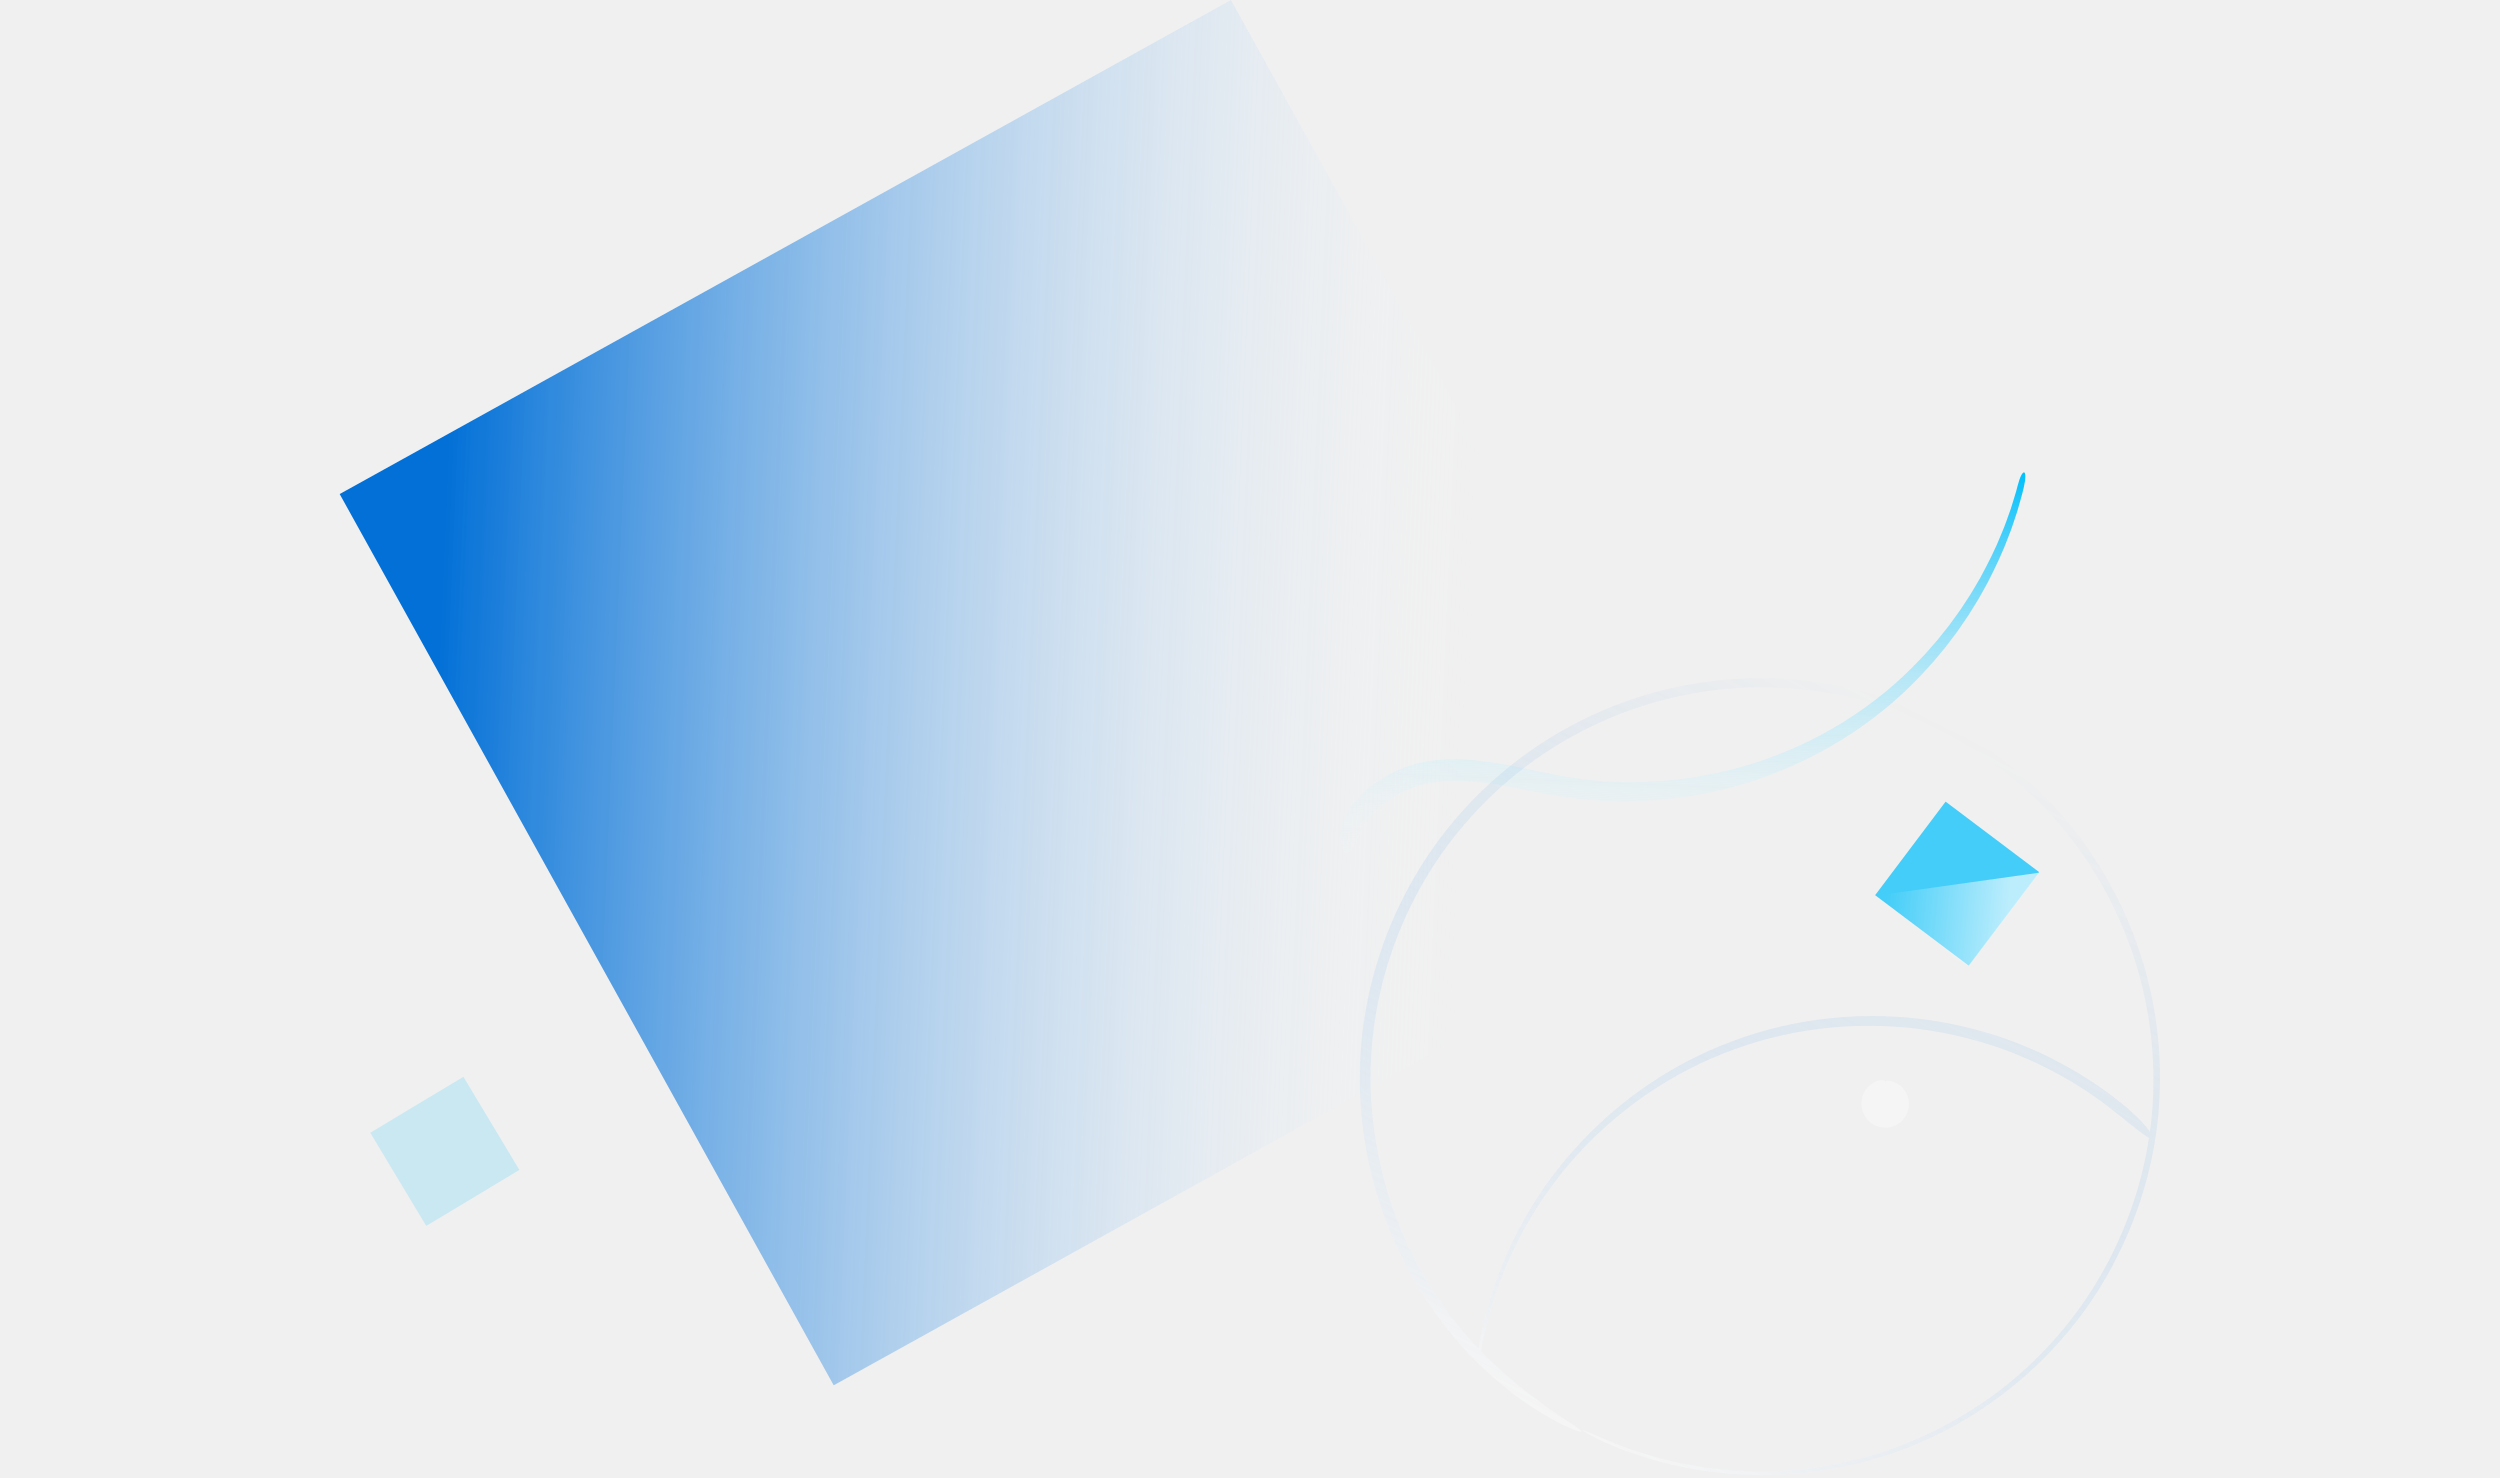
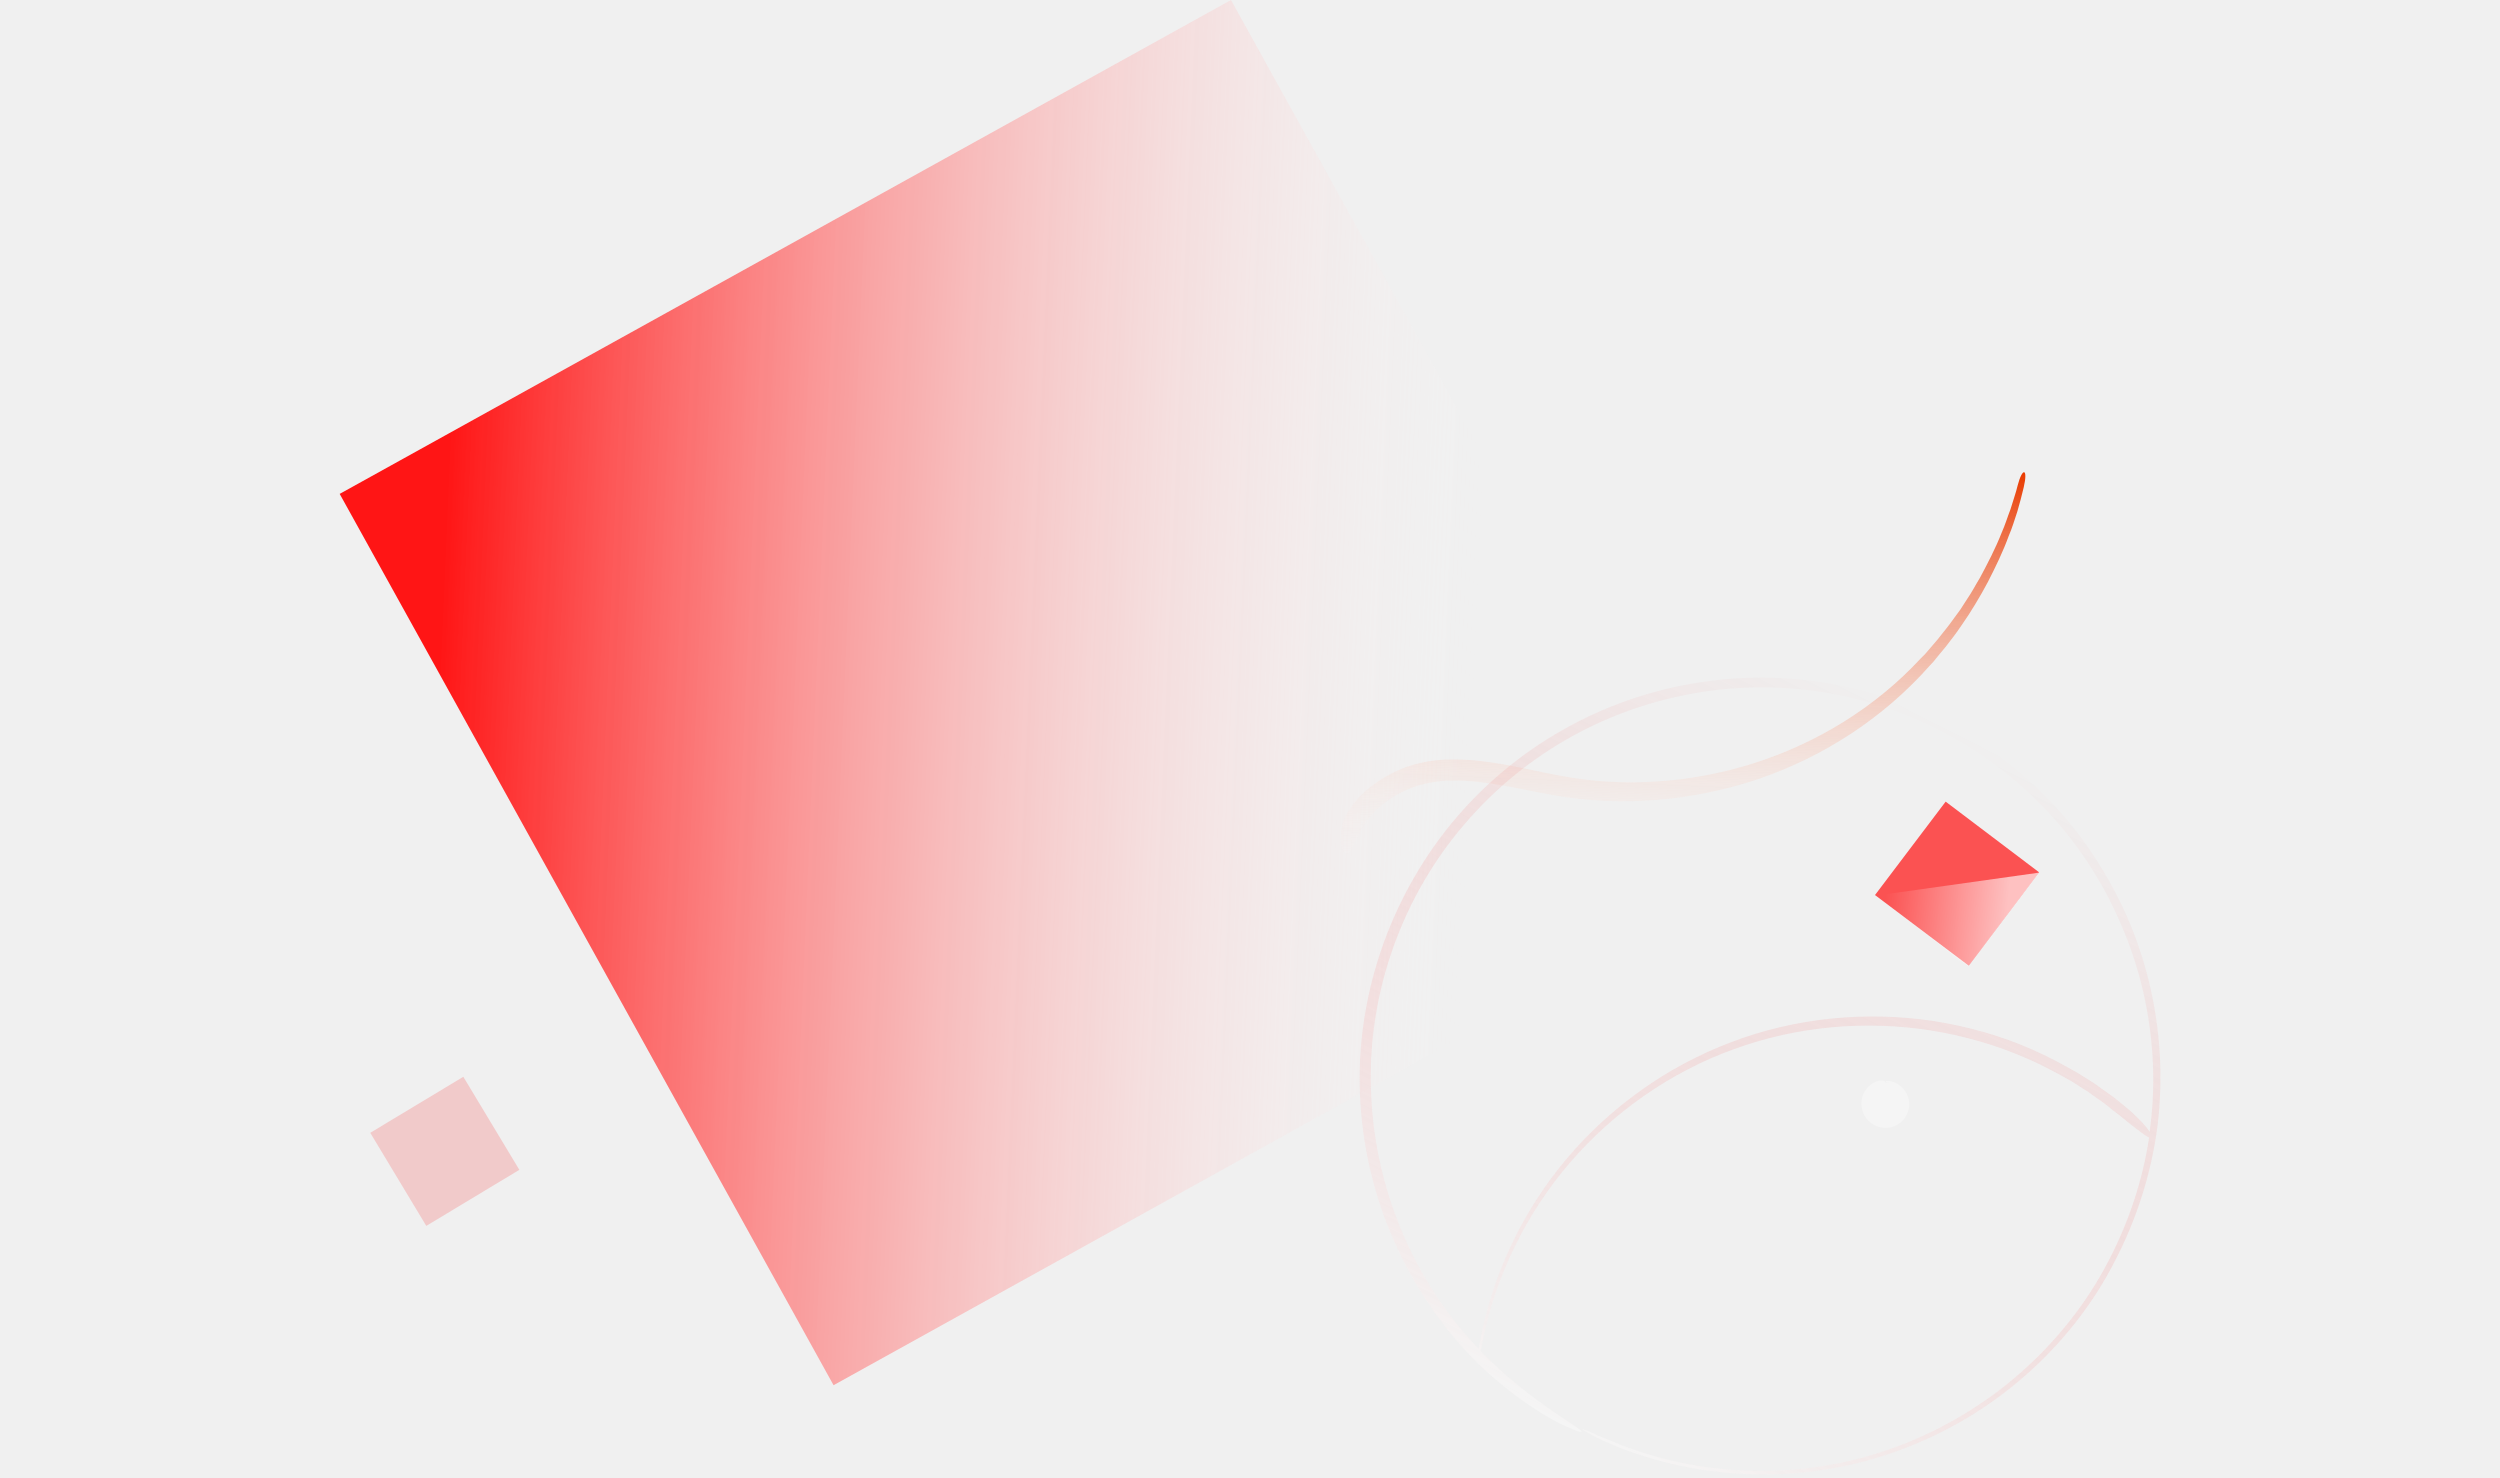
- <svg xmlns="http://www.w3.org/2000/svg" width="736" height="435">
-   <defs>
-     <linearGradient x1="0%" y1="0%" y2="88.353%" id="a">
-       <stop stop-color="#00BFFB" offset="0%" />
-       <stop stop-color="#FFF" stop-opacity="0" offset="100%" />
-     </linearGradient>
-     <linearGradient x1="15.548%" y1="97.084%" x2="68.572%" y2="10.334%" id="b">
-       <stop stop-color="#0270D7" offset="0%" />
-       <stop stop-color="#FFF" stop-opacity="0" offset="100%" />
-     </linearGradient>
-     <linearGradient x1="50%" y1="0%" x2="50%" y2="100%" id="c">
-       <stop stop-color="#FFF" stop-opacity=".32" offset="0%" />
-       <stop stop-color="#0270D7" stop-opacity="0" offset="100%" />
-     </linearGradient>
-     <linearGradient x1="89.408%" y1="0%" x2="0%" y2="55.019%" id="d">
-       <stop stop-color="#FFF" stop-opacity="0" offset="0%" />
-       <stop stop-color="#FFF" stop-opacity=".64" offset="100%" />
-     </linearGradient>
-   </defs>
-   <g fill="none" fill-rule="evenodd">
-     <path d="M602.202 207.8c-4.67-3.148-10.014-4.876-15.421-5.49-2.707-.347-5.454-.286-8.183-.023l-2.043.265-1.968.381c-.661.113-1.297.302-1.945.452-.648.154-1.292.32-1.922.516-10.215 2.978-18.986 8.4-27.77 12.792-17.401 8.892-37.081 13.095-56.651 12.621-19.565-.575-39.018-5.98-55.848-16.115l-1.59-.925-1.546-.997-3.09-1.999-2.995-2.137-1.497-1.07-1.45-1.134-2.892-2.277-2.788-2.402c-1.894-1.565-3.601-3.333-5.402-5-3.427-3.508-6.794-7.096-9.772-10.999-1.571-1.888-2.928-3.935-4.381-5.912-.7-1.007-1.342-2.052-2.016-3.076-.667-1.03-1.351-2.049-1.944-3.122-2.802-4.824-4.37-4.045-1.62.944.58 1.107 1.252 2.16 1.907 3.224.663 1.058 1.294 2.14 1.984 3.18 1.43 2.05 2.769 4.168 4.322 6.132 2.945 4.052 6.287 7.798 9.703 11.47 1.794 1.75 3.5 3.6 5.395 5.251l2.792 2.532 2.9 2.408 1.457 1.2 1.506 1.136 3.017 2.271 3.117 2.135 1.562 1.064 1.608.995c17.017 10.866 37.046 17.04 57.376 18.105 20.32.982 41.065-2.995 59.48-12.082 9.134-4.445 17.706-9.543 26.837-12.118 4.586-1.322 9.074-1.888 13.622-1.34 4.514.507 8.94 1.981 12.568 4.418 3.477 2.383 5.472 4.705 6.934 6.354.776.81 1.31 1.493 1.847 1.917.532.426 1.01.612 1.394.513.384-.099.674-.486.83-1.206.149-.718.223-1.795-.142-3.123a21.669 21.669 0 0 0-.281-1.072c-.11-.378-.297-.737-.47-1.135a36.352 36.352 0 0 0-.595-1.232c-.215-.432-.52-.819-.808-1.254-1.136-1.76-2.906-3.459-5.128-5.036" fill="url(#a)" transform="scale(-1 1) rotate(16 1.413 -3339.98)" />
-     <path d="M560.133 320.272a6.814 6.814 0 0 0-4.35-2.137c-.945-.035-.904.4-.047.46.178.022.354.054.53.092a6.259 6.259 0 0 0-1.182-.116h-.003c-.005-.191-.19-.375-.596-.499-.206-.062-.465-.072-.779-.072-.306.034-.674.077-1.06.233a7.11 7.11 0 0 0-3.815 3.316c-.824 1.53-1.036 3.363-.632 5.045a7.067 7.067 0 0 0 2.87 4.178 7.021 7.021 0 0 0 4.89 1.167c1.7-.212 3.29-1.105 4.384-2.407a7.038 7.038 0 0 0 1.655-4.699 6.92 6.92 0 0 0-1.865-4.561" fill-opacity=".32" fill="#FFF" />
-     <path d="M577.917 276.164c-.464-.011-.428.383-.043.418.034.004.067.018.1.024a2.903 2.903 0 0 0-.397-.031c-.003-.174-.089-.344-.293-.466-.203-.114-.54-.165-.937-.02a3.57 3.57 0 0 0-1.928 1.667 3.604 3.604 0 0 0-.317 2.542 3.526 3.526 0 0 0 3.913 2.668 3.453 3.453 0 0 0 2.183-1.217c.544-.65.83-1.503.8-2.337a3.392 3.392 0 0 0-.943-2.233 3.326 3.326 0 0 0-2.138-1.015" fill-opacity=".08" fill="#FFF" />
-     <path fill-opacity=".16" fill="#00BFFB" d="M109 333.481L136.43 317l16.48 27.43-27.429 16.48z" />
-     <path fill="url(#b)" transform="rotate(61 304.384 203.793)" d="M154.263 54.263h300v300h-300z" />
-     <path d="M629.901 344.354a115.075 115.075 0 0 1-16.962 38.128c-7.896 11.56-17.952 21.637-29.469 29.602a115.153 115.153 0 0 1-38.089 17.168c-13.599 3.384-27.833 4.12-41.737 2.42-13.904-1.708-27.517-5.943-39.873-12.579a116.18 116.18 0 0 1-32.738-26.035c-9.227-10.555-16.526-22.795-21.387-35.95-.219-.597-.428-1.197-.637-1.796.39.2.837.415 1.356.645a30.717 30.717 0 0 0 4.293 1.57c1.751.521 3.8 1.135 6.201 1.561 1.235.236 2.465.504 3.706.714l3.736.543 1.87.266 1.88.178 3.763.354c5.028.26 10.08.417 15.113.042 10.078-.539 20.057-2.559 29.664-5.657 19.17-6.347 36.766-17.589 50.325-32.588 13.672-14.897 23.201-33.44 27.693-53.055 4.476-19.63 3.815-40.355-1.912-59.525a41.554 41.554 0 0 0-.548-1.633c.511.178 1.02.354 1.54.543 13.076 4.821 25.255 12.062 35.776 21.22a116.054 116.054 0 0 1 26.005 32.521c13.275 24.59 17.05 54.147 10.431 81.343m-7.58-82.719a118.994 118.994 0 0 0-26.697-33.5c-10.819-9.437-23.36-16.899-36.837-21.857-6.523-2.376-12.442-3.803-17.542-4.785-5.123-.887-9.434-1.33-12.888-1.46-1.729-.052-3.239-.103-4.534-.092a79.164 79.164 0 0 0-3.236.185c-1.724.143-2.58.32-2.58.517-.002.198.853.42 2.551.648.848.114 1.908.231 3.177.35l4.426.566c3.366.42 7.548 1.101 12.511 2.135 4.283.978 9.161 2.226 14.518 4.05.143.608.34 1.344.607 2.231 5.48 19.112 5.838 39.631 1.168 58.91-4.688 19.271-14.296 37.33-27.837 51.741-13.434 14.52-30.706 25.301-49.42 31.371-9.384 2.954-19.106 4.882-28.924 5.378-4.904.355-9.823.188-14.722-.064l-3.666-.347-1.832-.173-1.823-.259-3.643-.526c-1.209-.203-2.409-.464-3.614-.692-2.337-.409-4.35-.909-6.102-1.25l-4.392-.846c-1.096-.189-1.946-.28-2.568-.29-4.006-12.133-5.96-24.927-5.83-37.7.084-14.029 2.881-28.009 8.013-41.044 5.137-13.04 12.681-25.12 22.118-35.482 9.43-10.372 20.785-18.968 33.276-25.293a115.85 115.85 0 0 1 40.06-11.824c1.988-.17 3.73-.32 5.22-.45 1.491-.143 2.74-.154 3.737-.24 1.994-.137 2.994-.276 2.992-.389 0-.113-1.003-.2-3.014-.238-1.004 0-2.263-.063-3.768.027-1.504.09-3.26.198-5.263.357a116.958 116.958 0 0 0-40.514 11.792c-12.649 6.344-24.157 14.996-33.74 25.447a117.426 117.426 0 0 0-22.519 35.834c-5.244 13.184-8.14 27.343-8.28 41.565-.2 14.213 2.137 28.48 6.995 41.873 4.878 13.383 12.246 25.854 21.582 36.628a118.335 118.335 0 0 0 33.206 26.644c12.555 6.815 26.416 11.197 40.594 13.005 14.175 1.804 28.702 1.115 42.618-2.276a117.727 117.727 0 0 0 39.032-17.377 117.543 117.543 0 0 0 30.302-30.18 117.9 117.9 0 0 0 17.556-39.03c6.882-27.88 3.143-58.26-10.474-83.59" fill="url(#c)" transform="rotate(-153 518.316 317.366)" />
-     <path fill-opacity=".72" fill="#00BFFB" d="M579.572 284.286l-27.536-20.75L572.786 236l27.536 20.75z" />
-     <path fill="url(#d)" transform="rotate(-143 340.003 49.99)" d="M7.599 6.893h34.479L7.598 41.37z" />
-   </g>
+ <svg xmlns="http://www.w3.org/2000/svg" id="Layer_1" viewBox="0 0 736 435">
+   <style>.st0,.st1{fill-rule:evenodd;clip-rule:evenodd;fill:url(#SVGID_1_)}.st1{fill:#fff;fill-opacity:.32}.st2{fill:#fff;fill-opacity:8e-2}.st2,.st3,.st4{fill-rule:evenodd;clip-rule:evenodd}.st3{fill-opacity:.16;fill:#f90000}.st4{fill:url(#SVGID_2_)}.st5{fill:url(#SVGID_3_)}.st5,.st6,.st7{fill-rule:evenodd;clip-rule:evenodd}.st6{fill-opacity:.72;fill:#ff1515}.st7{fill:url(#SVGID_4_)}</style>
+   <linearGradient id="SVGID_1_" gradientUnits="userSpaceOnUse" x1="112.441" y1="473.814" x2="113.441" y2="472.93" gradientTransform="matrix(-215.0497 61.6645 -18.0346 -62.8942 33342.02 23006.428)">
+     <stop offset="0" stop-color="#e93a00" />
+     <stop offset="1" stop-color="#fff" stop-opacity="0" />
+   </linearGradient>
+   <path class="st0" d="M399 236c3.6-4.3 8.3-7.4 13.3-9.5 2.5-1.1 5.2-1.8 7.9-2.3l2-.3 2-.2c.7-.1 1.3-.1 2-.1h2c10.6 0 20.6 2.8 30.2 4.6 19.2 3.8 39.3 2.4 57.9-3.5s35.9-16.5 49.2-30.9l1.3-1.3 1.2-1.4 2.4-2.8 2.3-2.9 1.1-1.4 1.1-1.5 2.2-3 2-3.1c1.4-2 2.5-4.2 3.8-6.3 2.3-4.3 4.6-8.7 6.4-13.3 1-2.2 1.7-4.6 2.6-6.9.4-1.2.7-2.3 1.1-3.5.4-1.2.7-2.3 1-3.5 1.4-5.4 3.1-5.1 1.8.5l-.9 3.6c-.3 1.2-.7 2.4-1 3.6-.8 2.4-1.5 4.8-2.5 7.1-1.7 4.7-3.9 9.2-6.2 13.7-1.2 2.2-2.4 4.4-3.7 6.5l-2 3.2-2.1 3.1-1.1 1.6-1.1 1.5-2.3 3-2.4 2.9-1.2 1.5-1.3 1.4c-13.4 15.1-30.9 26.6-50.2 33.2-19.3 6.5-40.3 8.4-60.5 4.8-10-1.8-19.7-4.3-29.1-4.3-4.8 0-9.2.7-13.5 2.5-4.2 1.7-8 4.4-10.9 7.7-2.7 3.2-4 6-4.9 8-.5 1-.8 1.8-1.2 2.4-.4.6-.8.9-1.2.9-.4 0-.8-.3-1.1-.9-.3-.6-.7-1.7-.7-3v-1.1c0-.4.1-.8.1-1.2.1-.5.1-.9.2-1.3.1-.5.3-.9.4-1.4.6-2.2 1.9-4.3 3.6-6.4" />
+   <path class="st1" d="M560.1 320.3c-1.1-1.2-2.7-2-4.3-2.1-.9 0-.9.4 0 .5.2 0 .4.1.5.1-.4-.1-.8-.1-1.2-.1 0-.2-.2-.4-.6-.5-.2-.1-.5-.1-.8-.1-.3 0-.7.1-1.1.2-1.6.6-3 1.8-3.8 3.3-.8 1.5-1 3.4-.6 5 .4 1.7 1.4 3.2 2.9 4.2 1.4 1 3.2 1.4 4.9 1.2 1.7-.2 3.3-1.1 4.4-2.4 1.1-1.3 1.7-3 1.7-4.7-.1-1.8-.8-3.4-2-4.6" />
+   <path class="st2" d="M577.9 276.2c-.5 0-.4.4 0 .4h.1-.4c0-.2-.1-.3-.3-.5-.2-.1-.5-.2-.9 0-.8.3-1.5.9-1.9 1.7-.4.8-.5 1.7-.3 2.5.4 1.8 2.1 2.9 3.9 2.7.9-.1 1.6-.6 2.2-1.2.5-.6.8-1.5.8-2.3 0-.8-.4-1.6-.9-2.2-.7-.7-1.5-1.1-2.3-1.1" />
+   <path class="st3" d="M109 333.5l27.4-16.5 16.5 27.4-27.4 16.5-16.5-27.4z" />
+   <linearGradient id="SVGID_2_" gradientUnits="userSpaceOnUse" x1="112.127" y1="472.616" x2="112.657" y2="473.483" gradientTransform="scale(300 -300) rotate(-61 -345.448 330.79)">
+     <stop offset="0" stop-color="#ff1515" />
+     <stop offset="1" stop-color="#fff" stop-opacity="0" />
+   </linearGradient>
+   <path class="st4" d="M362.4 0l145.4 262.4-262.4 145.4L100 145.4 362.4 0z" />
+   <linearGradient id="SVGID_3_" gradientUnits="userSpaceOnUse" x1="112.851" y1="474.36" x2="112.851" y2="473.36" gradientTransform="matrix(-209.6243 -106.8089 -106.7413 209.4915 74754.906 -86899.086)">
+     <stop offset="0" stop-color="#fff" stop-opacity=".32" />
+     <stop offset="1" stop-color="#e90000" stop-opacity="0" />
+   </linearGradient>
+   <path class="st5" d="M431.1 242.7c9.1-10.7 20.1-19.6 32.4-26.3 12.3-6.7 25.8-11.1 39.7-13 13.9-1.9 28.1-1.2 41.7 2 13.7 3.2 26.7 9 38.3 16.8C594.8 230 605 240 613 251.5s13.9 24.4 17.4 38.1c3.4 13.6 4.4 27.8 2.7 41.7-.1.6-.2 1.3-.2 1.9-.3-.4-.6-.7-.9-1.2-1-1.2-2-2.3-3.1-3.3-1.3-1.3-2.9-2.7-4.8-4.2-1-.8-2-1.6-3-2.3L618 320l-1.5-1.1-1.6-1-3.2-2c-4.4-2.5-8.8-4.9-13.4-6.9-9.2-4.1-19-6.8-29-8.4-20-3-40.7-1-59.6 6.2-18.9 7.1-35.9 19.3-48.8 34.7-12.9 15.5-21.7 34.2-25.3 53.9-.1.6-.2 1.1-.3 1.7-.4-.4-.7-.8-1.1-1.2-9.5-10.2-17-22.2-22.2-35.1-5.2-13-8.1-26.8-8.4-40.8-.8-28.1 9.3-56.1 27.5-77.3m-30.8 77.1c.3 14.4 3.2 28.6 8.6 42 5.4 13.3 13.1 25.7 22.9 36.2 4.7 5.1 9.4 9 13.5 12.2 4.2 3.1 7.8 5.5 10.8 7.2 1.5.8 2.8 1.6 4 2.1 1 .5 2 .9 3 1.3 1.6.7 2.4.9 2.5.7.1-.2-.6-.8-2-1.7-.7-.5-1.6-1.1-2.7-1.8l-3.7-2.5c-2.8-1.9-6.2-4.4-10.2-7.6-3.4-2.8-7.2-6.1-11.1-10.2.1-.6.3-1.4.5-2.3 3.8-19.5 12.8-38 25.7-53 12.9-15 29.7-26.8 48.3-33.5 18.6-6.8 38.8-8.6 58.3-5.5 9.7 1.6 19.2 4.3 28.2 8.3 4.5 1.9 8.8 4.3 13.1 6.7l3.1 2 1.6 1 1.5 1.1 3 2.1c1 .7 1.9 1.5 2.9 2.3 1.9 1.4 3.5 2.8 4.9 3.9l3.5 2.7c.9.7 1.6 1.1 2.2 1.4-1.9 12.6-6 24.9-11.9 36.2-6.4 12.5-15.3 23.6-25.8 32.9-10.5 9.3-22.7 16.6-35.8 21.6-13.1 5-27.1 7.5-41.1 7.4-14 0-28-2.6-41.1-7.7-1.8-.8-3.5-1.4-4.9-2-1.4-.5-2.5-1.1-3.4-1.5-1.8-.8-2.8-1.1-2.8-1-.1.1.8.6 2.6 1.6.9.5 2 1.1 3.4 1.7 1.4.6 3 1.3 4.9 2.1 13.2 5.1 27.3 7.8 41.5 7.9 14.2.1 28.3-2.4 41.6-7.4s25.6-12.3 36.3-21.7c10.7-9.4 19.7-20.7 26.2-33.3 6.6-12.6 11-26.3 12.8-40.5 1.7-14.1.8-28.6-2.6-42.4-3.4-13.9-9.4-27-17.5-38.8-8.1-11.8-18.5-22-30.3-30s-25.1-14-39-17.3c-14-3.3-28.4-4.1-42.7-2.2-14.3 1.9-28.1 6.3-40.7 13.1-12.7 6.8-24 15.9-33.4 26.8-18.8 21.9-29.3 50.7-28.7 79.4" />
+   <path class="st6" d="M579.6 284.3L552 263.5l20.8-27.5 27.5 20.8-20.7 27.5z" />
+   <linearGradient id="SVGID_4_" gradientUnits="userSpaceOnUse" x1="114.803" y1="476.872" x2="113.909" y2="476.322" gradientTransform="matrix(-27.537 -20.7506 -20.7488 27.5346 13610.596 -10480.858)">
+     <stop offset="0" stop-color="#fff" stop-opacity="0" />
+     <stop offset="1" stop-color="#fff" stop-opacity=".64" />
+   </linearGradient>
+   <path class="st7" d="M579.5 284.5L552 263.7l48.3-6.8-20.8 27.6z" />
</svg>
